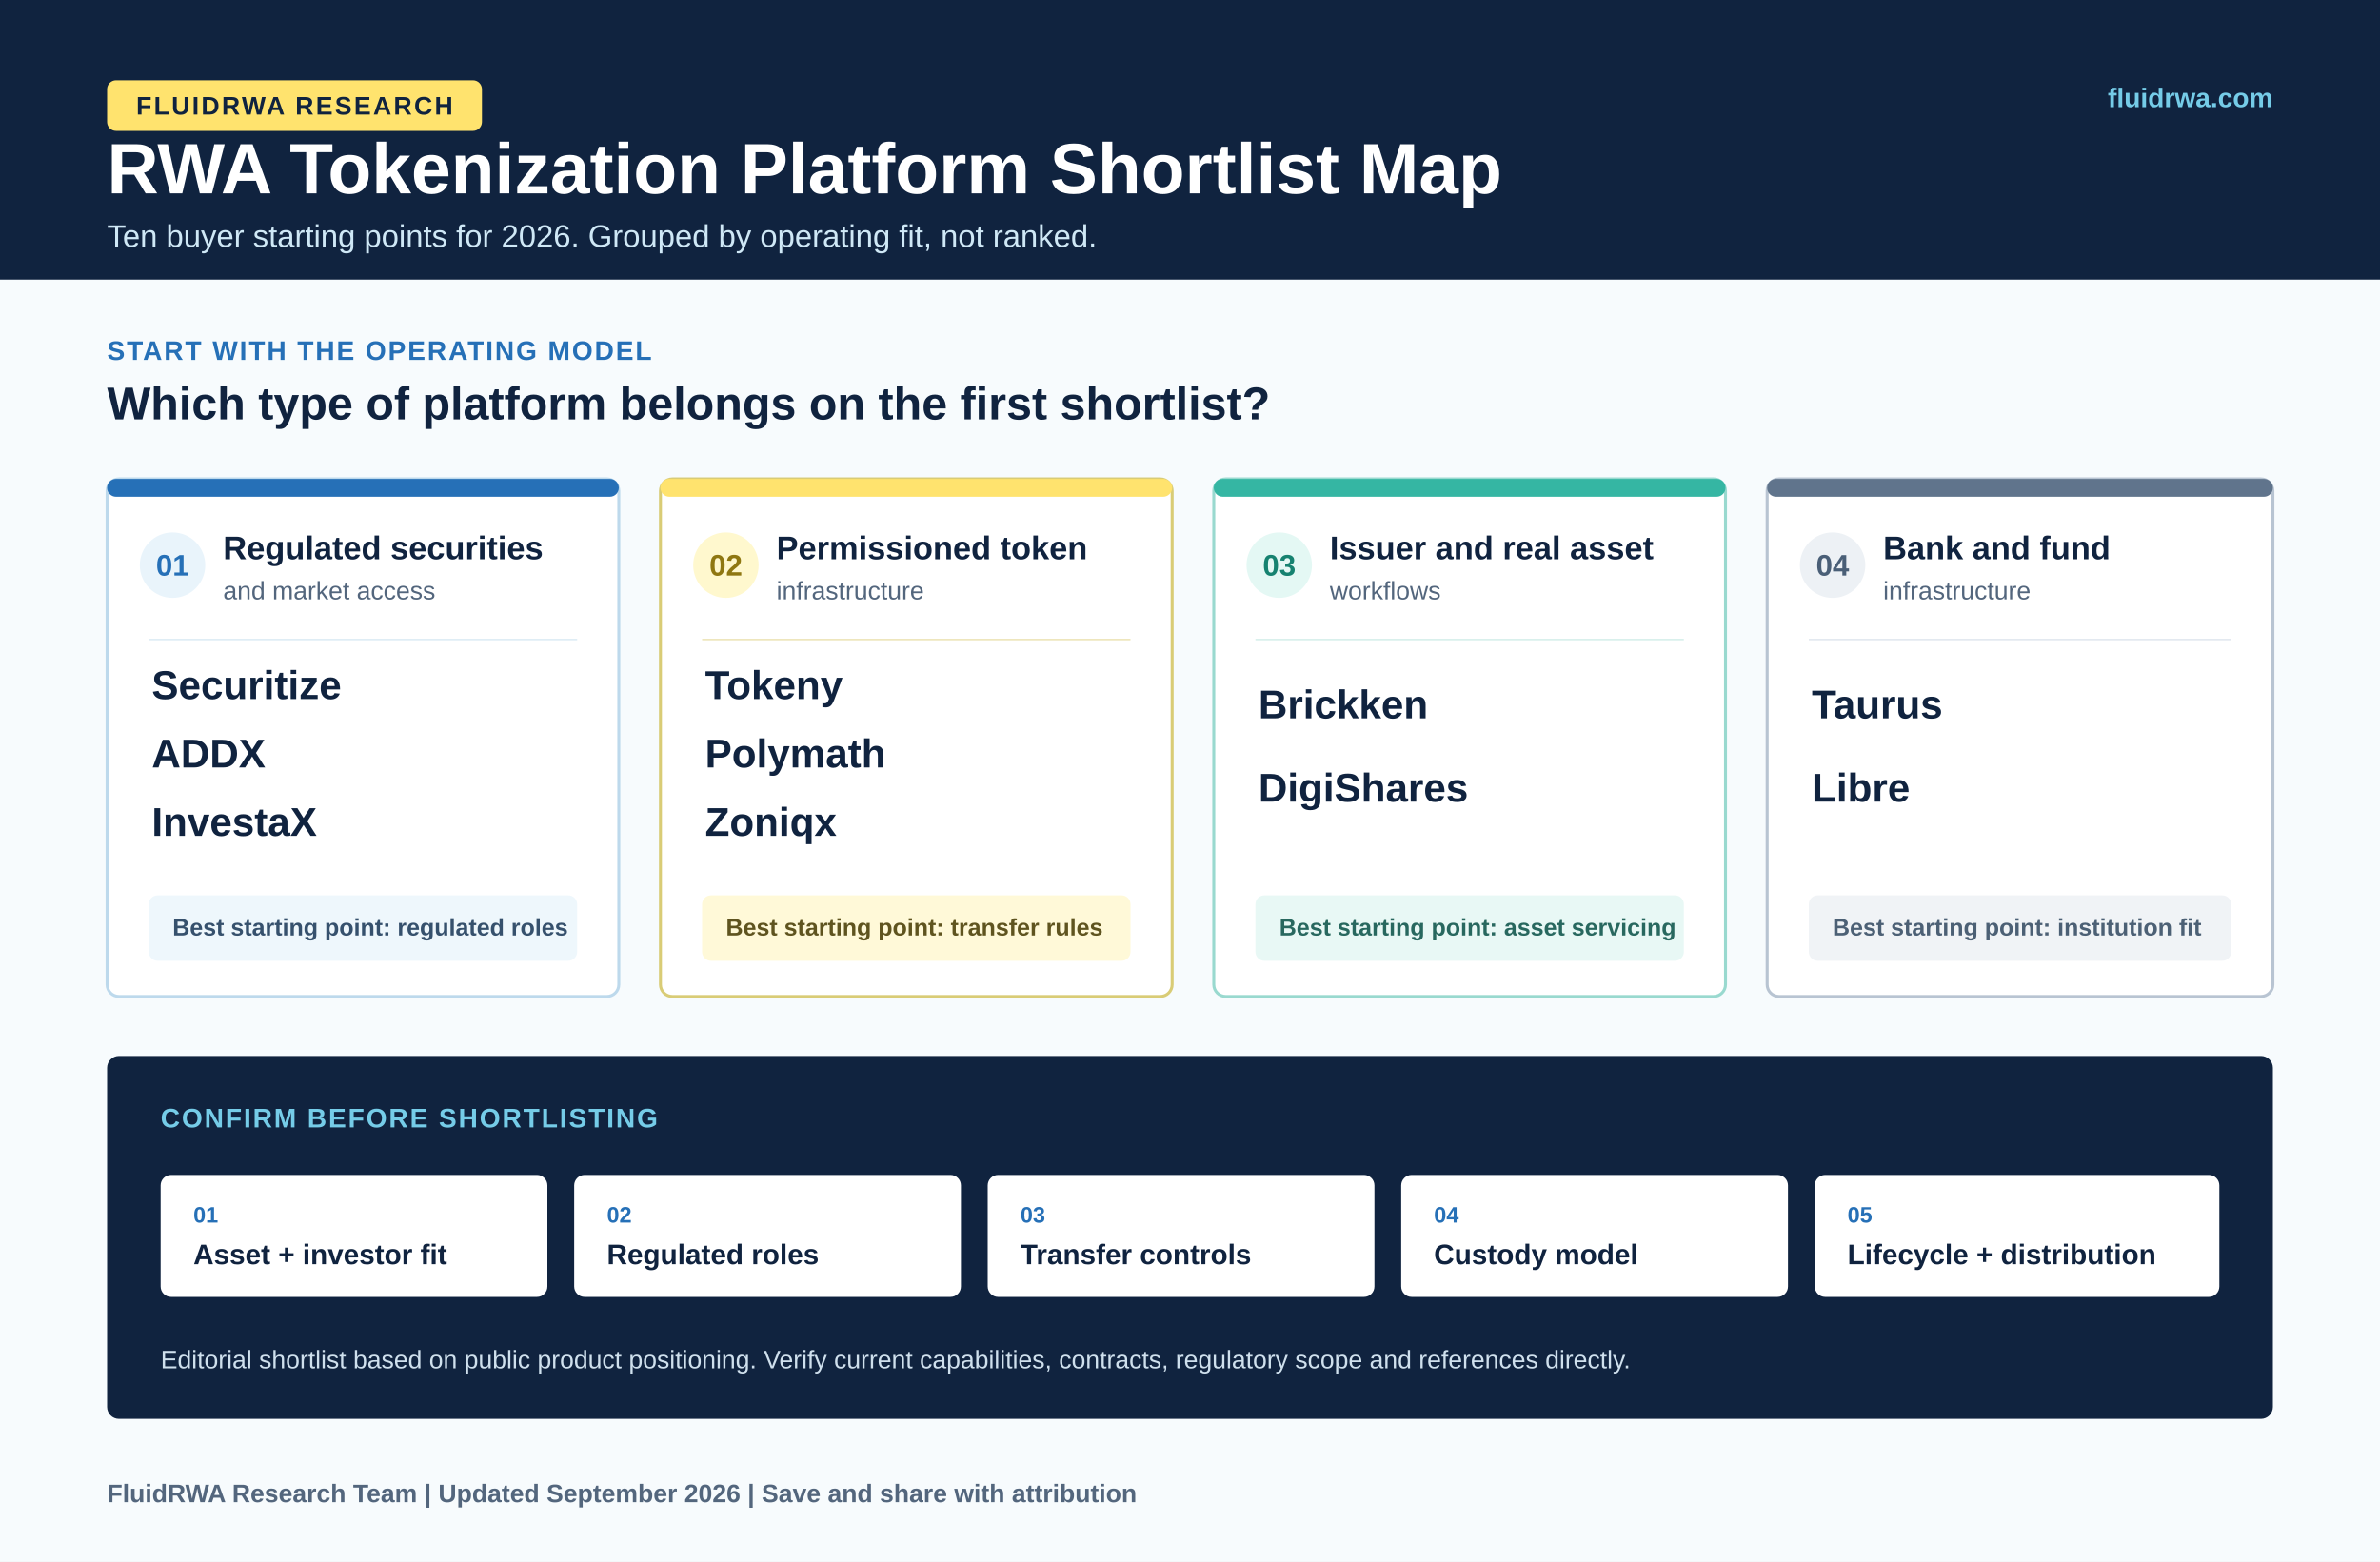
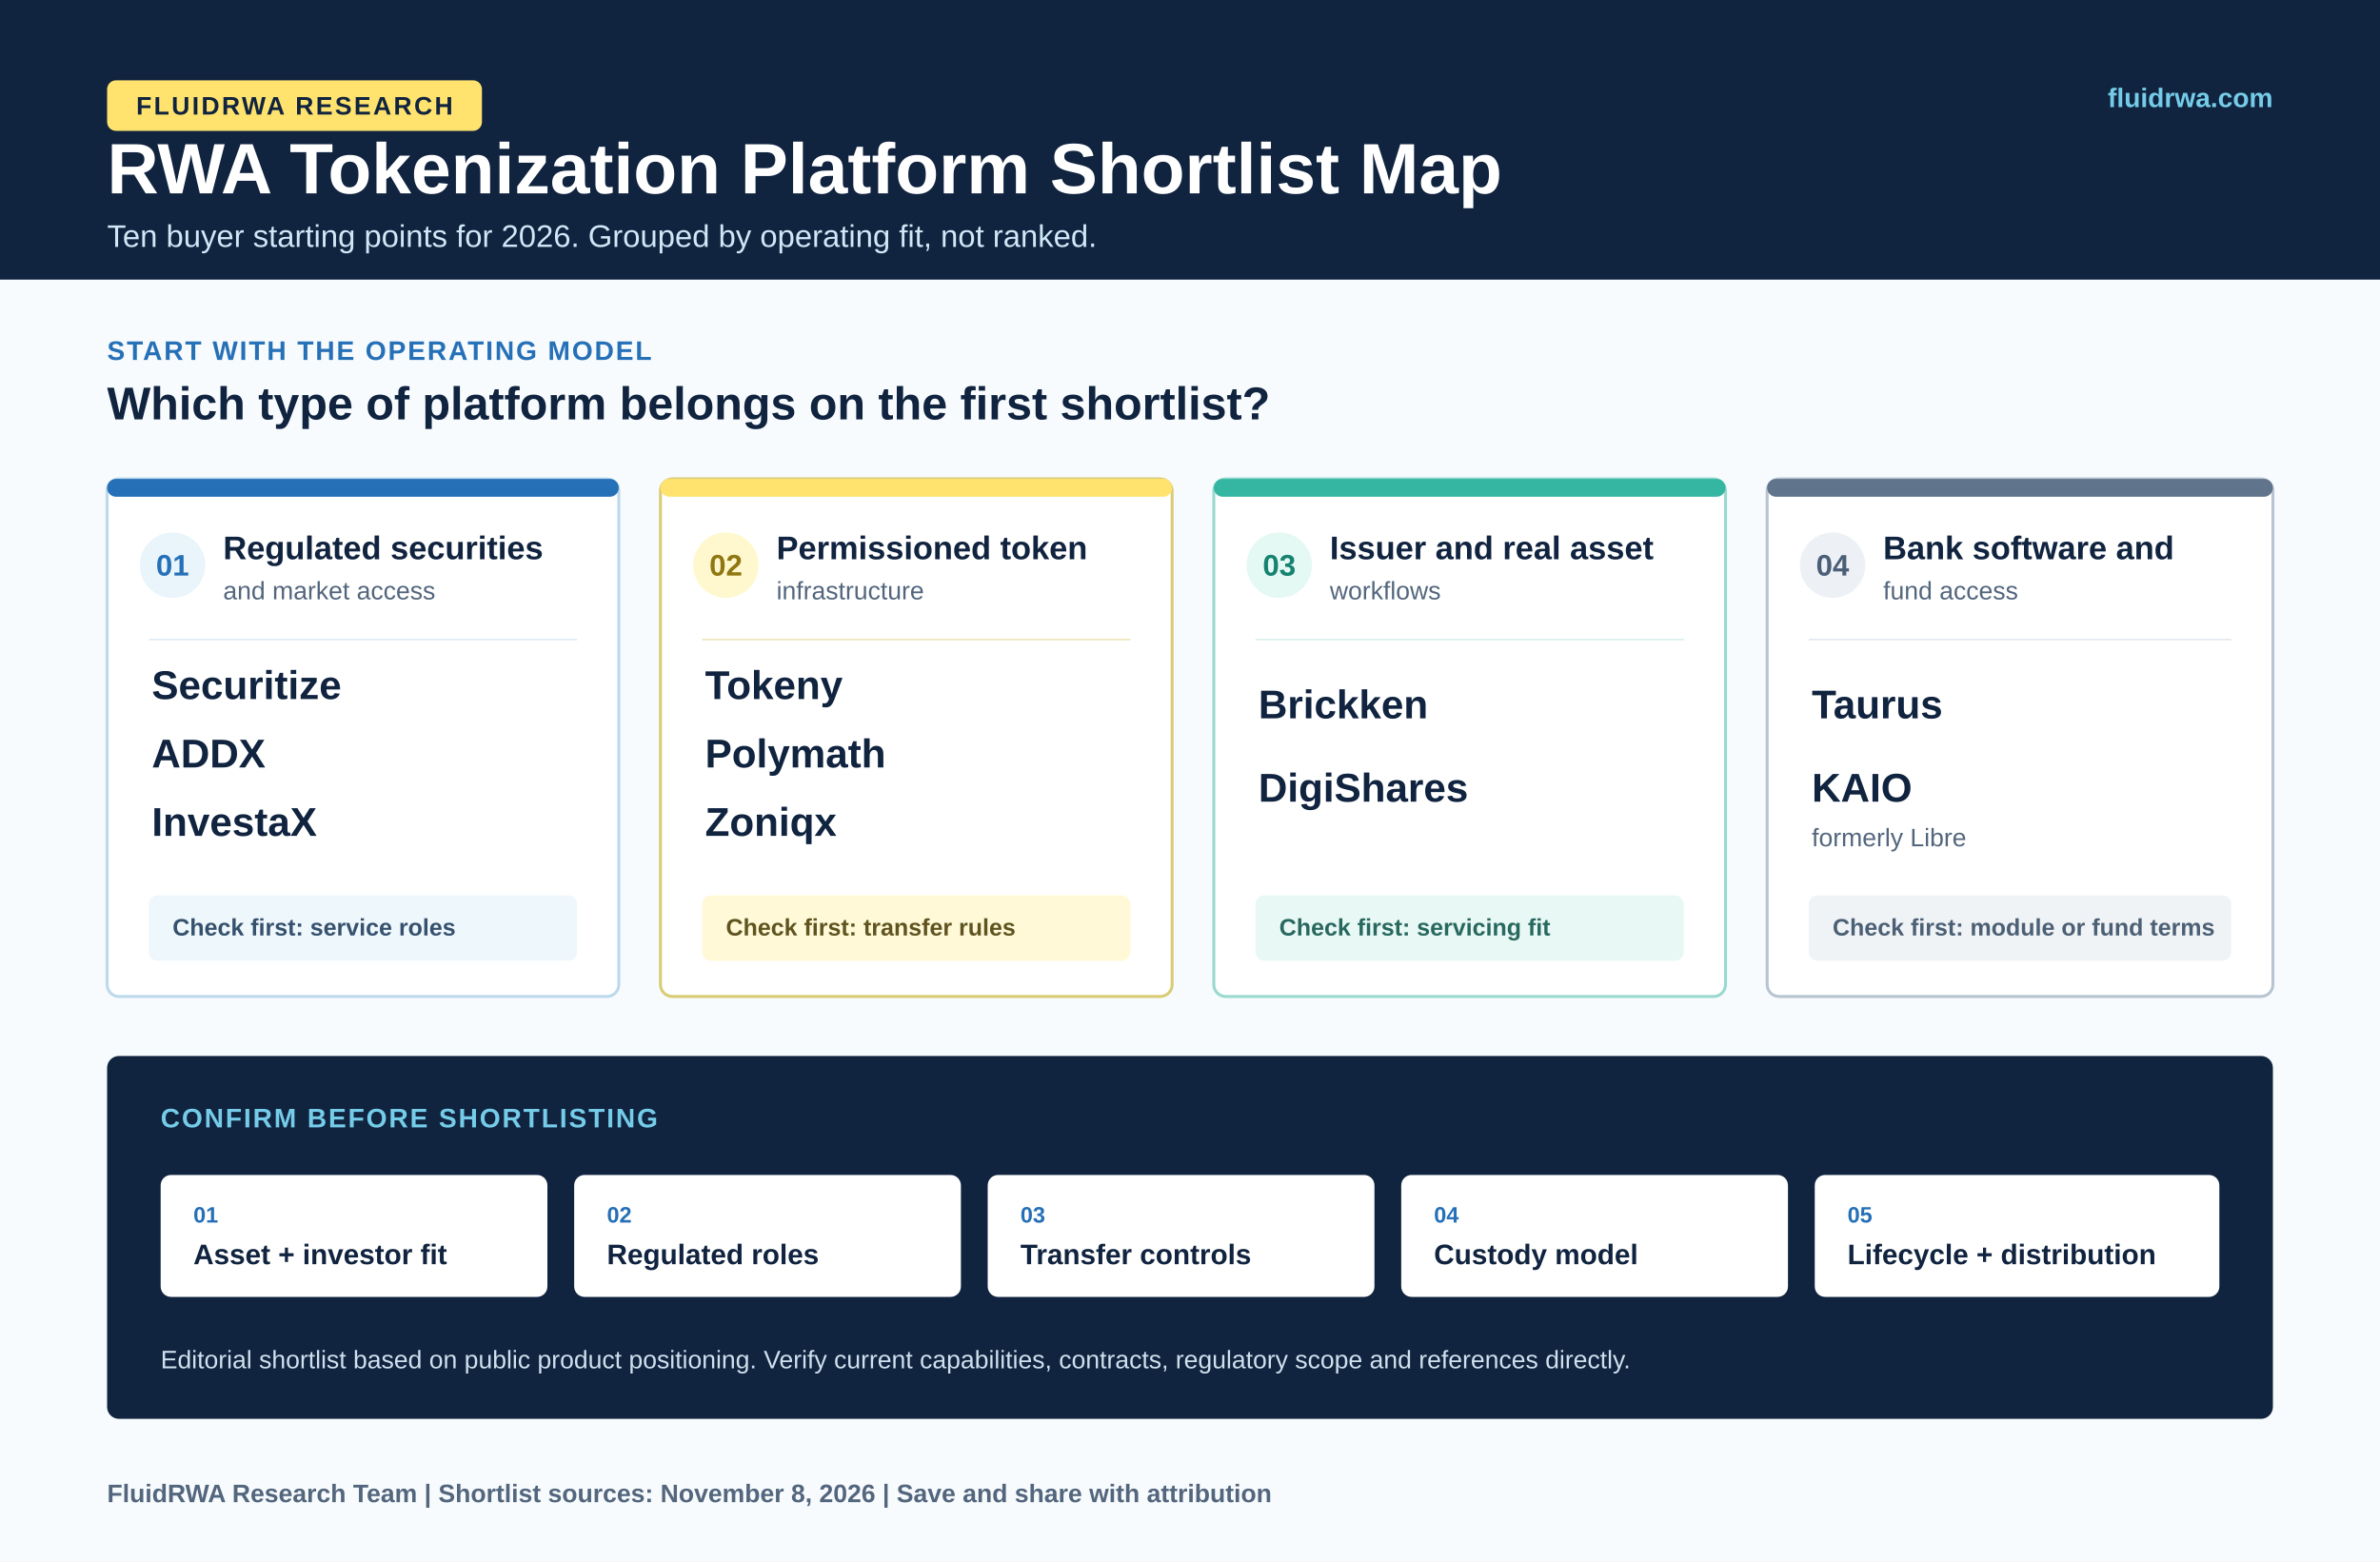
<svg xmlns="http://www.w3.org/2000/svg" width="1600" height="1050" viewBox="0 0 1600 1050" role="img" aria-labelledby="title desc">
  <rect width="1600" height="1050" fill="#f7fbfd" />
  <rect x="0" y="0" width="1600" height="188" fill="#10233f" />
  <rect x="72" y="54" width="252" height="34" rx="6" fill="#ffe36e" />
  <text x="198" y="77" text-anchor="middle" font-family="Arial, sans-serif" font-size="17" font-weight="700" fill="#10233f" letter-spacing="1.5">FLUIDRWA RESEARCH</text>
  <text x="72" y="130" font-family="Arial, sans-serif" font-size="48" font-weight="800" fill="#ffffff">RWA Tokenization Platform Shortlist Map</text>
  <text x="72" y="166" font-family="Arial, sans-serif" font-size="21" fill="#cfe8f6">Ten buyer starting points for 2026. Grouped by operating fit, not ranked.</text>
  <text x="1528" y="72" text-anchor="end" font-family="Arial, sans-serif" font-size="18" font-weight="700" fill="#75cce8">fluidrwa.com</text>
  <text x="72" y="242" font-family="Arial, sans-serif" font-size="18" font-weight="800" fill="#2670b7" letter-spacing="1.2">START WITH THE OPERATING MODEL</text>
  <text x="72" y="282" font-family="Arial, sans-serif" font-size="31" font-weight="800" fill="#10233f">Which type of platform belongs on the first shortlist?</text>
  <g transform="translate(72 322)">
    <rect width="344" height="348" rx="8" fill="#ffffff" stroke="#bdd9ec" stroke-width="2" />
    <rect width="344" height="12" rx="6" fill="#2670b7" />
    <circle cx="44" cy="58" r="22" fill="#e9f4fb" />
    <text x="44" y="65" text-anchor="middle" font-family="Arial, sans-serif" font-size="20" font-weight="800" fill="#2670b7">01</text>
    <text x="78" y="54" font-family="Arial, sans-serif" font-size="22" font-weight="800" fill="#10233f">Regulated securities</text>
    <text x="78" y="81" font-family="Arial, sans-serif" font-size="17" fill="#53667d">and market access</text>
    <line x1="28" y1="108" x2="316" y2="108" stroke="#dcebf4" />
    <text x="30" y="148" font-family="Arial, sans-serif" font-size="27" font-weight="800" fill="#10233f">Securitize</text>
    <text x="30" y="194" font-family="Arial, sans-serif" font-size="27" font-weight="800" fill="#10233f">ADDX</text>
    <text x="30" y="240" font-family="Arial, sans-serif" font-size="27" font-weight="800" fill="#10233f">InvestaX</text>
    <rect x="28" y="280" width="288" height="44" rx="6" fill="#eef7fc" />
-     <text x="44" y="307" font-family="Arial, sans-serif" font-size="16" font-weight="700" fill="#36516d">Best starting point: regulated roles</text>
+     <text x="44" y="307" font-family="Arial, sans-serif" font-size="16" font-weight="700" fill="#36516d">Check first: service roles</text>
  </g>
  <g transform="translate(444 322)">
    <rect width="344" height="348" rx="8" fill="#ffffff" stroke="#d9cc76" stroke-width="2" />
    <rect width="344" height="12" rx="6" fill="#ffe36e" />
    <circle cx="44" cy="58" r="22" fill="#fff8ce" />
    <text x="44" y="65" text-anchor="middle" font-family="Arial, sans-serif" font-size="20" font-weight="800" fill="#8f7711">02</text>
    <text x="78" y="54" font-family="Arial, sans-serif" font-size="22" font-weight="800" fill="#10233f">Permissioned token</text>
    <text x="78" y="81" font-family="Arial, sans-serif" font-size="17" fill="#53667d">infrastructure</text>
    <line x1="28" y1="108" x2="316" y2="108" stroke="#ece4b6" />
    <text x="30" y="148" font-family="Arial, sans-serif" font-size="27" font-weight="800" fill="#10233f">Tokeny</text>
    <text x="30" y="194" font-family="Arial, sans-serif" font-size="27" font-weight="800" fill="#10233f">Polymath</text>
    <text x="30" y="240" font-family="Arial, sans-serif" font-size="27" font-weight="800" fill="#10233f">Zoniqx</text>
    <rect x="28" y="280" width="288" height="44" rx="6" fill="#fff9d8" />
-     <text x="44" y="307" font-family="Arial, sans-serif" font-size="16" font-weight="700" fill="#5f541f">Best starting point: transfer rules</text>
+     <text x="44" y="307" font-family="Arial, sans-serif" font-size="16" font-weight="700" fill="#5f541f">Check first: transfer rules</text>
  </g>
  <g transform="translate(816 322)">
    <rect width="344" height="348" rx="8" fill="#ffffff" stroke="#99d9cf" stroke-width="2" />
    <rect width="344" height="12" rx="6" fill="#35b6a3" />
    <circle cx="44" cy="58" r="22" fill="#e4f8f4" />
    <text x="44" y="65" text-anchor="middle" font-family="Arial, sans-serif" font-size="20" font-weight="800" fill="#168270">03</text>
    <text x="78" y="54" font-family="Arial, sans-serif" font-size="22" font-weight="800" fill="#10233f">Issuer and real asset</text>
    <text x="78" y="81" font-family="Arial, sans-serif" font-size="17" fill="#53667d">workflows</text>
    <line x1="28" y1="108" x2="316" y2="108" stroke="#d5efea" />
    <text x="30" y="161" font-family="Arial, sans-serif" font-size="27" font-weight="800" fill="#10233f">Brickken</text>
    <text x="30" y="217" font-family="Arial, sans-serif" font-size="27" font-weight="800" fill="#10233f">DigiShares</text>
    <rect x="28" y="280" width="288" height="44" rx="6" fill="#e8f8f5" />
-     <text x="44" y="307" font-family="Arial, sans-serif" font-size="16" font-weight="700" fill="#28685f">Best starting point: asset servicing</text>
+     <text x="44" y="307" font-family="Arial, sans-serif" font-size="16" font-weight="700" fill="#28685f">Check first: servicing fit</text>
  </g>
  <g transform="translate(1188 322)">
    <rect width="340" height="348" rx="8" fill="#ffffff" stroke="#b8c4d2" stroke-width="2" />
    <rect width="340" height="12" rx="6" fill="#60748c" />
    <circle cx="44" cy="58" r="22" fill="#edf1f5" />
    <text x="44" y="65" text-anchor="middle" font-family="Arial, sans-serif" font-size="20" font-weight="800" fill="#4a5f77">04</text>
-     <text x="78" y="54" font-family="Arial, sans-serif" font-size="22" font-weight="800" fill="#10233f">Bank and fund</text>
-     <text x="78" y="81" font-family="Arial, sans-serif" font-size="17" fill="#53667d">infrastructure</text>
+     <text x="78" y="54" font-family="Arial, sans-serif" font-size="22" font-weight="800" fill="#10233f">Bank software and</text>
+     <text x="78" y="81" font-family="Arial, sans-serif" font-size="17" fill="#53667d">fund access</text>
    <line x1="28" y1="108" x2="312" y2="108" stroke="#e0e7ee" />
    <text x="30" y="161" font-family="Arial, sans-serif" font-size="27" font-weight="800" fill="#10233f">Taurus</text>
-     <text x="30" y="217" font-family="Arial, sans-serif" font-size="27" font-weight="800" fill="#10233f">Libre</text>
+     <text x="30" y="217" font-family="Arial, sans-serif" font-size="27" font-weight="800" fill="#10233f">KAIO</text>
+     <text x="30" y="247" font-family="Arial, sans-serif" font-size="17" fill="#53667d">formerly Libre</text>
    <rect x="28" y="280" width="284" height="44" rx="6" fill="#f0f3f6" />
-     <text x="44" y="307" font-family="Arial, sans-serif" font-size="16" font-weight="700" fill="#4c6075">Best starting point: institution fit</text>
+     <text x="44" y="307" font-family="Arial, sans-serif" font-size="16" font-weight="700" fill="#4c6075">Check first: module or fund terms</text>
  </g>
  <rect x="72" y="710" width="1456" height="244" rx="8" fill="#10233f" />
  <text x="108" y="758" font-family="Arial, sans-serif" font-size="18" font-weight="800" fill="#75cce8" letter-spacing="1.2">CONFIRM BEFORE SHORTLISTING</text>
  <g font-family="Arial, sans-serif">
    <rect x="108" y="790" width="260" height="82" rx="7" fill="#ffffff" />
    <text x="130" y="822" font-size="15" font-weight="800" fill="#2670b7">01</text>
    <text x="130" y="850" font-size="19" font-weight="800" fill="#10233f">Asset + investor fit</text>
    <rect x="386" y="790" width="260" height="82" rx="7" fill="#ffffff" />
    <text x="408" y="822" font-size="15" font-weight="800" fill="#2670b7">02</text>
    <text x="408" y="850" font-size="19" font-weight="800" fill="#10233f">Regulated roles</text>
    <rect x="664" y="790" width="260" height="82" rx="7" fill="#ffffff" />
    <text x="686" y="822" font-size="15" font-weight="800" fill="#2670b7">03</text>
    <text x="686" y="850" font-size="19" font-weight="800" fill="#10233f">Transfer controls</text>
    <rect x="942" y="790" width="260" height="82" rx="7" fill="#ffffff" />
    <text x="964" y="822" font-size="15" font-weight="800" fill="#2670b7">04</text>
    <text x="964" y="850" font-size="19" font-weight="800" fill="#10233f">Custody model</text>
    <rect x="1220" y="790" width="272" height="82" rx="7" fill="#ffffff" />
    <text x="1242" y="822" font-size="15" font-weight="800" fill="#2670b7">05</text>
    <text x="1242" y="850" font-size="19" font-weight="800" fill="#10233f">Lifecycle + distribution</text>
  </g>
  <text x="108" y="920" font-family="Arial, sans-serif" font-size="17" fill="#cfe0ed">Editorial shortlist based on public product positioning. Verify current capabilities, contracts, regulatory scope and references directly.</text>
-   <text x="72" y="1010" font-family="Arial, sans-serif" font-size="17" font-weight="700" fill="#53667d">FluidRWA Research Team  |  Updated September 2026  |  Save and share with attribution</text>
+   <text x="72" y="1010" font-family="Arial, sans-serif" font-size="17" font-weight="700" fill="#53667d">FluidRWA Research Team  |  Shortlist sources: November 8, 2026  |  Save and share with attribution</text>
</svg>
